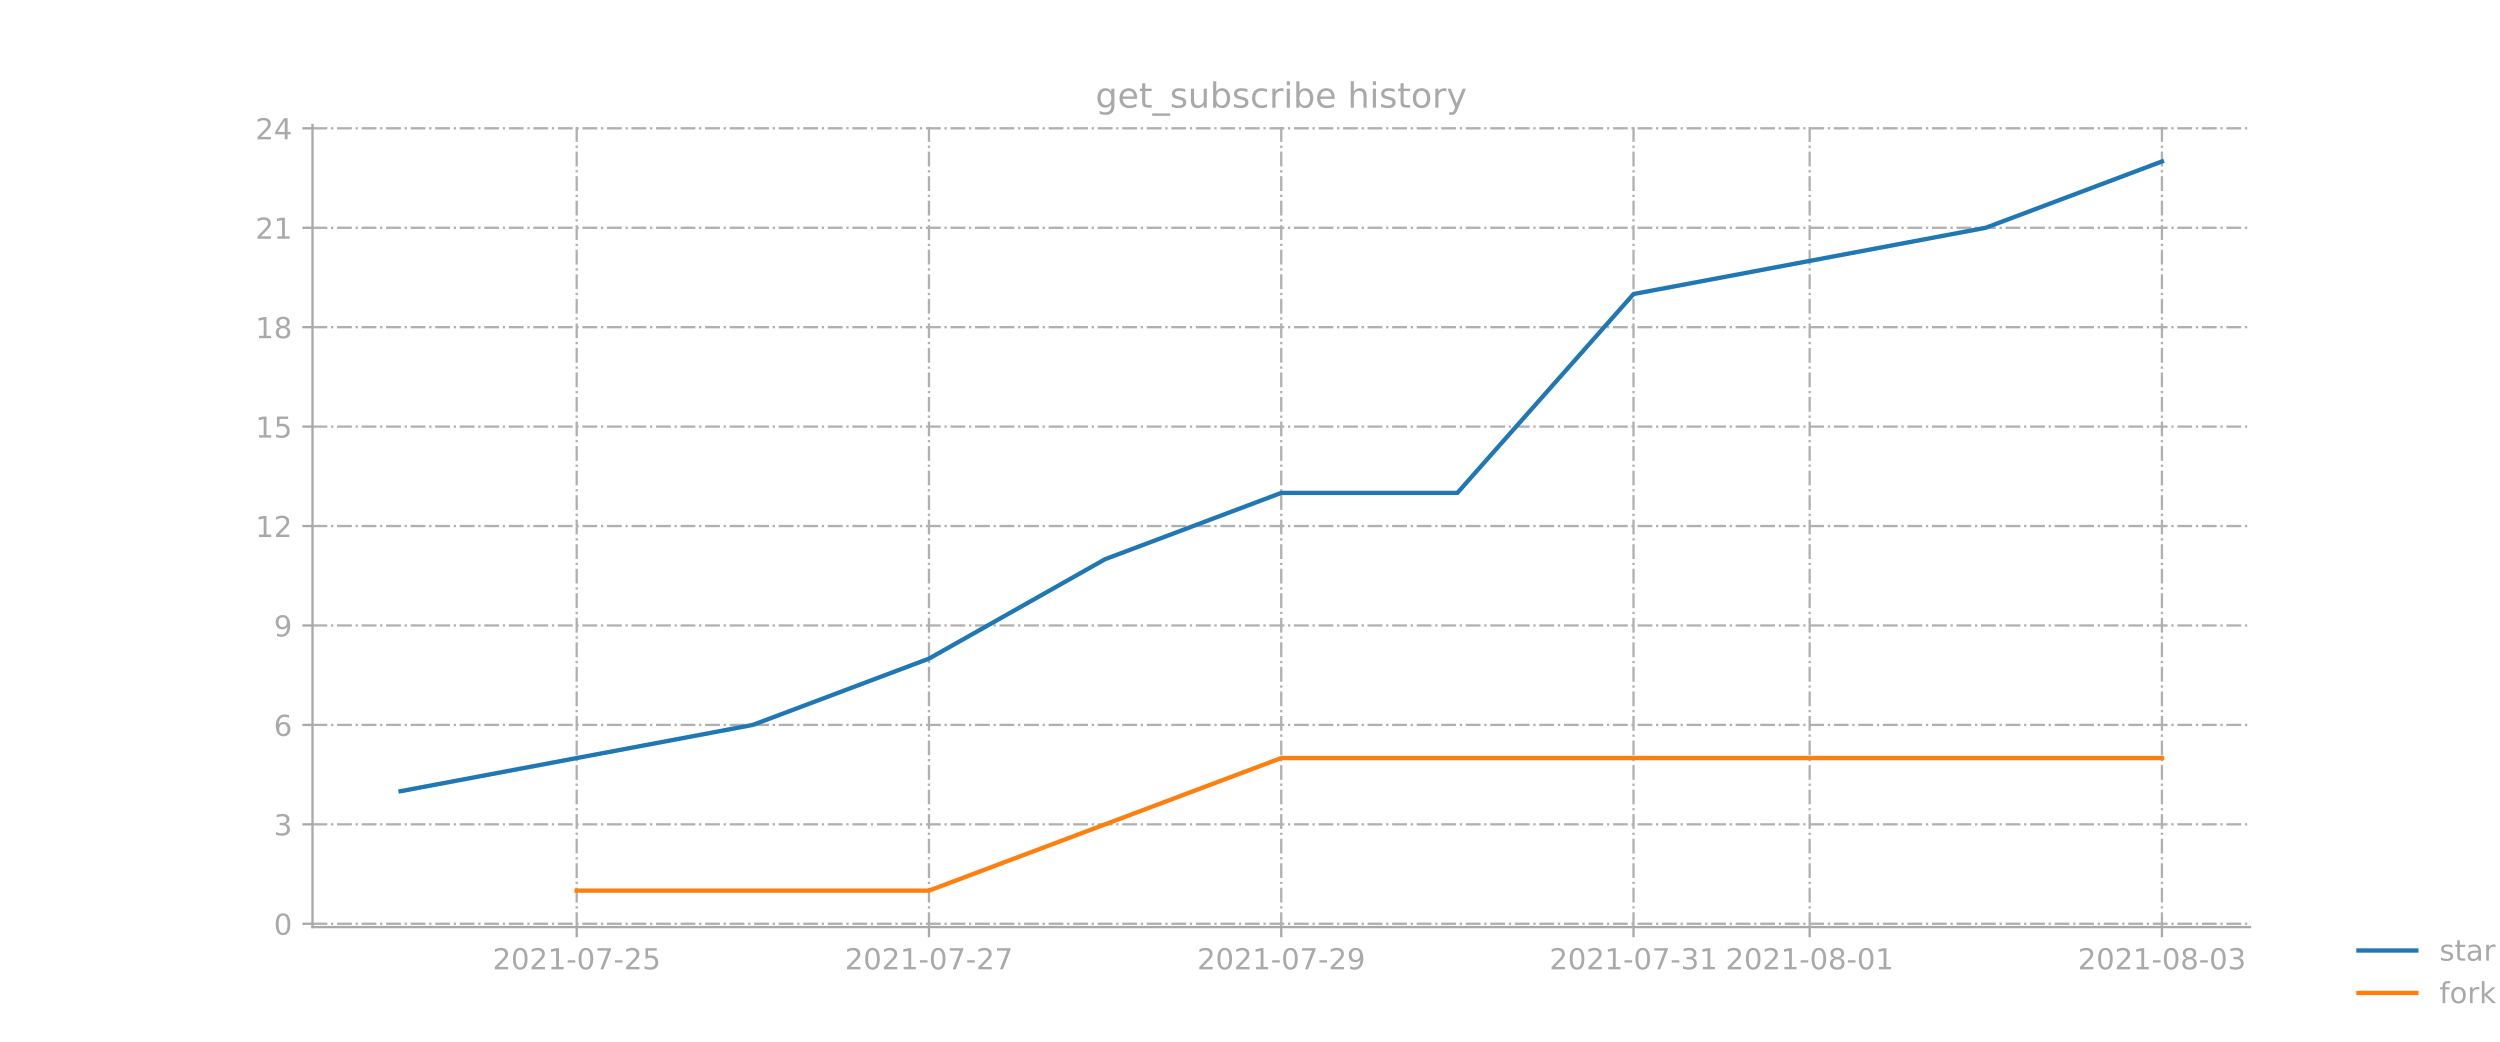
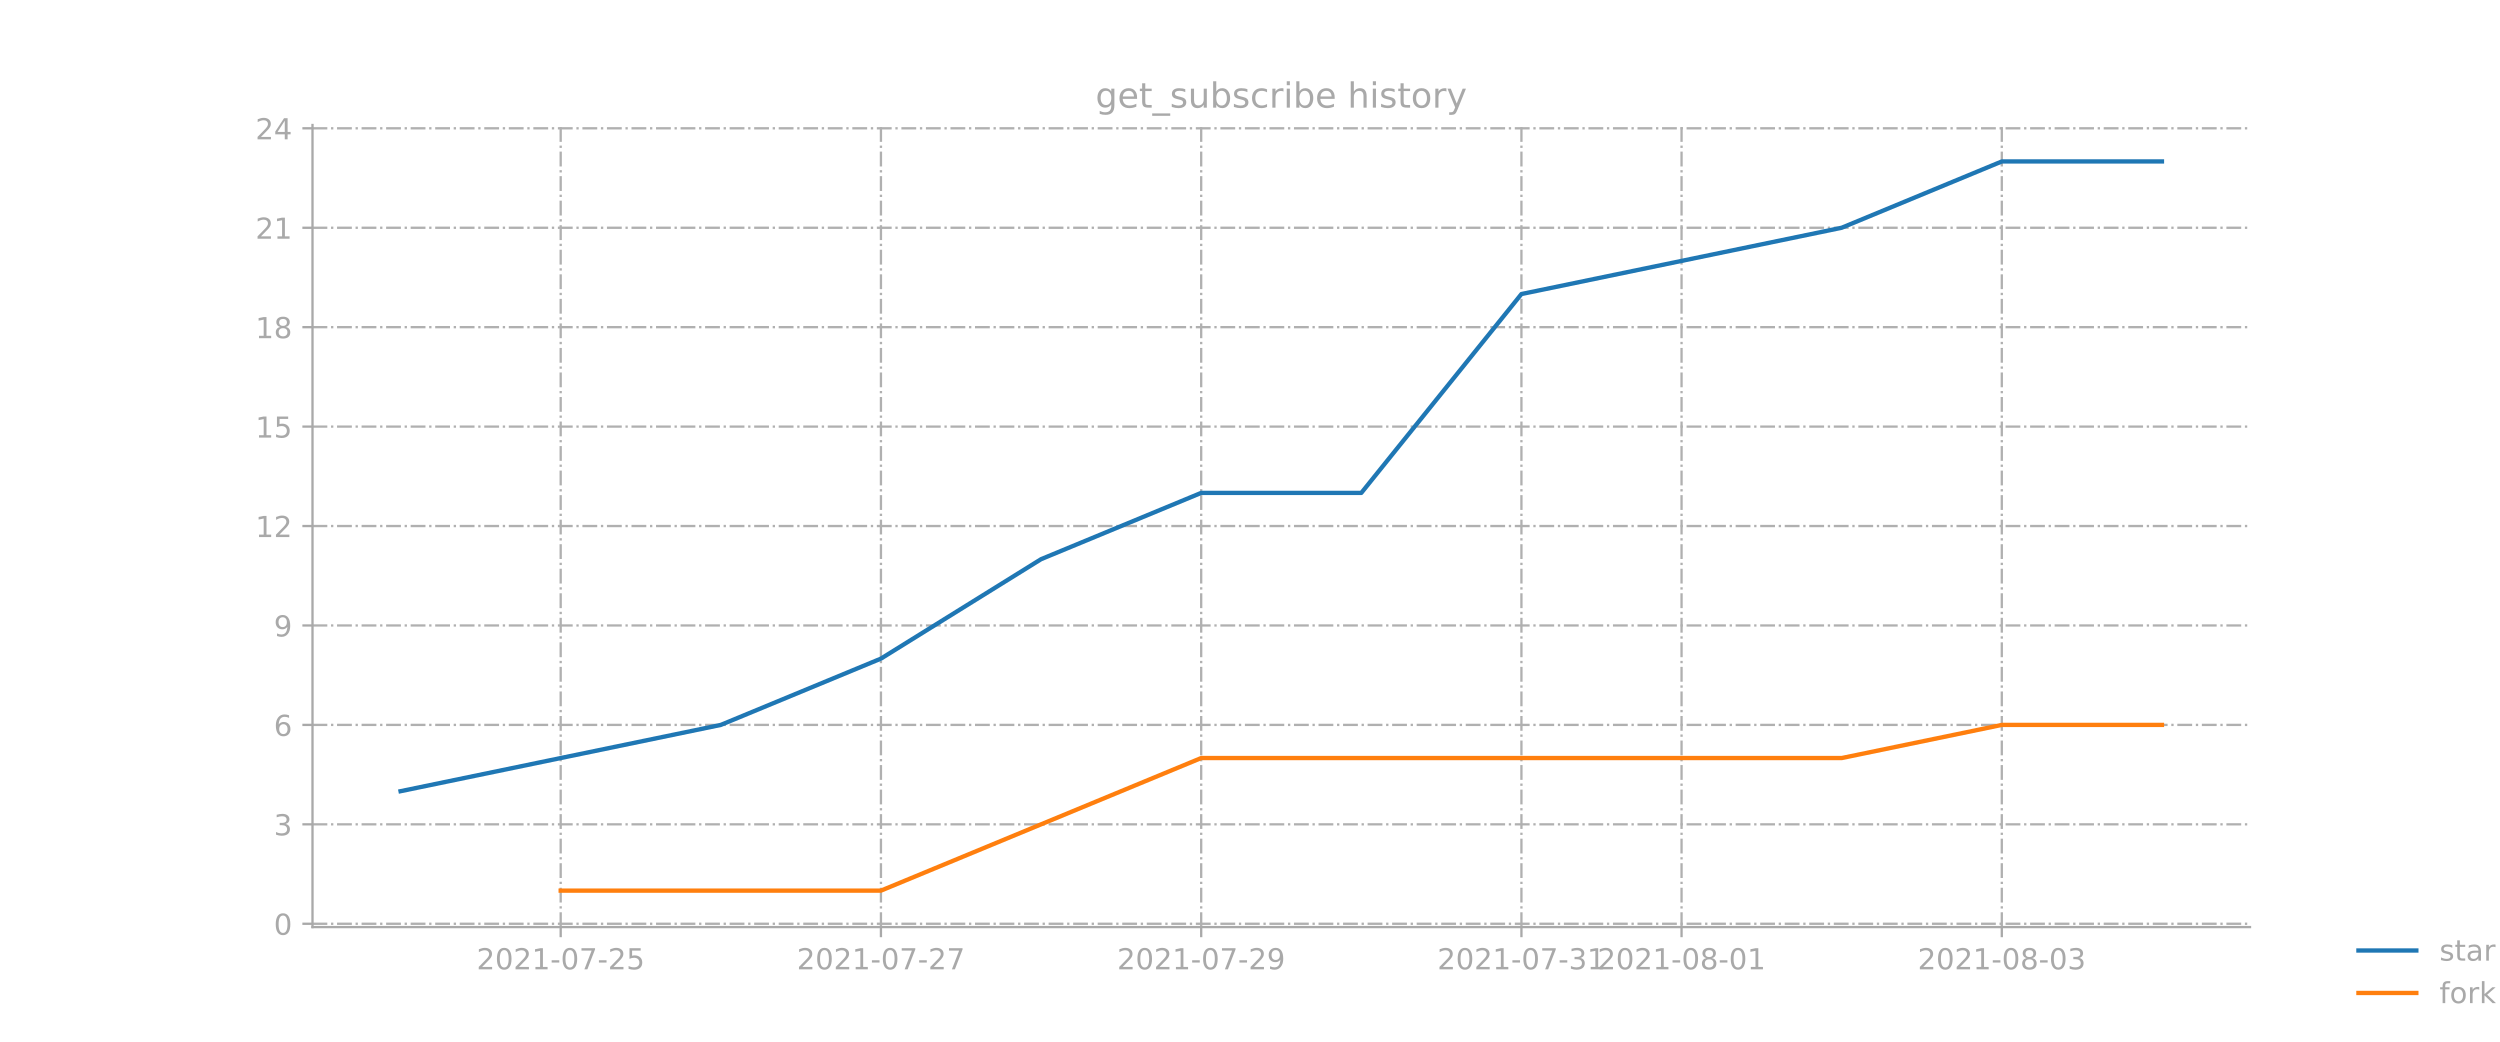
<svg xmlns="http://www.w3.org/2000/svg" xmlns:xlink="http://www.w3.org/1999/xlink" height="360pt" version="1.1" viewBox="0 0 864 360" width="864pt">
  <defs>
    <style type="text/css">*{stroke-linecap:butt;stroke-linejoin:round;}</style>
  </defs>
  <g id="figure_1">
    <g id="patch_1">
      <path d="M 0 360  L 864 360  L 864 0  L 0 0  z " style="fill:none;opacity:0;" />
    </g>
    <g id="axes_1">
      <g id="patch_2">
        <path d="M 108 320.4  L 777.6 320.4  L 777.6 43.2  L 108 43.2  z " style="fill:none;opacity:0;" />
      </g>
      <g id="matplotlib.axis_1">
        <g id="xtick_1">
          <g id="line2d_1">
-             <path clip-path="url(#pf59775dd56)" d="M 199.309 320.4  L 199.309 43.2  " style="fill:none;stroke:#b0b0b0;stroke-dasharray:5.12,1.28,0.8,1.28;stroke-dashoffset:0;stroke-width:0.8;" />
+             <path clip-path="url(#pdf428c4b45)" d="M 193.775 320.4  L 193.775 43.2  " style="fill:none;stroke:#b0b0b0;stroke-dasharray:5.12,1.28,0.8,1.28;stroke-dashoffset:0;stroke-width:0.8;" />
          </g>
          <g id="line2d_2">
            <defs>
-               <path d="M 0 0  L 0 3.5  " id="m57ab38848d" style="stroke:#a9a9a9;stroke-width:0.8;" />
+               <path d="M 0 0  L 0 3.5  " id="m889a52c27c" style="stroke:#a9a9a9;stroke-width:0.8;" />
            </defs>
            <g>
-               <use style="fill:#a9a9a9;stroke:#a9a9a9;stroke-width:0.8;" x="199.309" xlink:href="#m57ab38848d" y="320.4" />
+               <use style="fill:#a9a9a9;stroke:#a9a9a9;stroke-width:0.8;" x="193.775" xlink:href="#m889a52c27c" y="320.4" />
            </g>
          </g>
          <g id="text_1">
-             <g style="fill:#a9a9a9;" transform="translate(170.2513 334.9984)scale(0.1 -0.1)">
+             <g style="fill:#a9a9a9;" transform="translate(164.7174 334.9984)scale(0.1 -0.1)">
              <defs>
                <path d="M 1228 531  L 3431 531  L 3431 0  L 469 0  L 469 531  Q 828 903 1448 1529  Q 2069 2156 2228 2338  Q 2531 2678 2651 2914  Q 2772 3150 2772 3378  Q 2772 3750 2511 3984  Q 2250 4219 1831 4219  Q 1534 4219 1204 4116  Q 875 4013 500 3803  L 500 4441  Q 881 4594 1212 4672  Q 1544 4750 1819 4750  Q 2544 4750 2975 4387  Q 3406 4025 3406 3419  Q 3406 3131 3298 2873  Q 3191 2616 2906 2266  Q 2828 2175 2409 1742  Q 1991 1309 1228 531  z " id="DejaVuSans-32" transform="scale(0.015625)" />
                <path d="M 2034 4250  Q 1547 4250 1301 3770  Q 1056 3291 1056 2328  Q 1056 1369 1301 889  Q 1547 409 2034 409  Q 2525 409 2770 889  Q 3016 1369 3016 2328  Q 3016 3291 2770 3770  Q 2525 4250 2034 4250  z M 2034 4750  Q 2819 4750 3233 4129  Q 3647 3509 3647 2328  Q 3647 1150 3233 529  Q 2819 -91 2034 -91  Q 1250 -91 836 529  Q 422 1150 422 2328  Q 422 3509 836 4129  Q 1250 4750 2034 4750  z " id="DejaVuSans-30" transform="scale(0.015625)" />
                <path d="M 794 531  L 1825 531  L 1825 4091  L 703 3866  L 703 4441  L 1819 4666  L 2450 4666  L 2450 531  L 3481 531  L 3481 0  L 794 0  L 794 531  z " id="DejaVuSans-31" transform="scale(0.015625)" />
                <path d="M 313 2009  L 1997 2009  L 1997 1497  L 313 1497  L 313 2009  z " id="DejaVuSans-2d" transform="scale(0.015625)" />
                <path d="M 525 4666  L 3525 4666  L 3525 4397  L 1831 0  L 1172 0  L 2766 4134  L 525 4134  L 525 4666  z " id="DejaVuSans-37" transform="scale(0.015625)" />
                <path d="M 691 4666  L 3169 4666  L 3169 4134  L 1269 4134  L 1269 2991  Q 1406 3038 1543 3061  Q 1681 3084 1819 3084  Q 2600 3084 3056 2656  Q 3513 2228 3513 1497  Q 3513 744 3044 326  Q 2575 -91 1722 -91  Q 1428 -91 1123 -41  Q 819 9 494 109  L 494 744  Q 775 591 1075 516  Q 1375 441 1709 441  Q 2250 441 2565 725  Q 2881 1009 2881 1497  Q 2881 1984 2565 2268  Q 2250 2553 1709 2553  Q 1456 2553 1204 2497  Q 953 2441 691 2322  L 691 4666  z " id="DejaVuSans-35" transform="scale(0.015625)" />
              </defs>
              <use xlink:href="#DejaVuSans-32" />
              <use x="63.623" xlink:href="#DejaVuSans-30" />
              <use x="127.246" xlink:href="#DejaVuSans-32" />
              <use x="190.869" xlink:href="#DejaVuSans-31" />
              <use x="254.492" xlink:href="#DejaVuSans-2d" />
              <use x="290.576" xlink:href="#DejaVuSans-30" />
              <use x="354.199" xlink:href="#DejaVuSans-37" />
              <use x="417.822" xlink:href="#DejaVuSans-2d" />
              <use x="453.906" xlink:href="#DejaVuSans-32" />
              <use x="517.529" xlink:href="#DejaVuSans-35" />
            </g>
          </g>
        </g>
        <g id="xtick_2">
          <g id="line2d_3">
-             <path clip-path="url(#pf59775dd56)" d="M 321.055 320.4  L 321.055 43.2  " style="fill:none;stroke:#b0b0b0;stroke-dasharray:5.12,1.28,0.8,1.28;stroke-dashoffset:0;stroke-width:0.8;" />
+             <path clip-path="url(#pdf428c4b45)" d="M 304.453 320.4  L 304.453 43.2  " style="fill:none;stroke:#b0b0b0;stroke-dasharray:5.12,1.28,0.8,1.28;stroke-dashoffset:0;stroke-width:0.8;" />
          </g>
          <g id="line2d_4">
            <g>
-               <use style="fill:#a9a9a9;stroke:#a9a9a9;stroke-width:0.8;" x="321.055" xlink:href="#m57ab38848d" y="320.4" />
+               <use style="fill:#a9a9a9;stroke:#a9a9a9;stroke-width:0.8;" x="304.453" xlink:href="#m889a52c27c" y="320.4" />
            </g>
          </g>
          <g id="text_2">
-             <g style="fill:#a9a9a9;" transform="translate(291.9967 334.9984)scale(0.1 -0.1)">
+             <g style="fill:#a9a9a9;" transform="translate(275.3951 334.9984)scale(0.1 -0.1)">
              <use xlink:href="#DejaVuSans-32" />
              <use x="63.623" xlink:href="#DejaVuSans-30" />
              <use x="127.246" xlink:href="#DejaVuSans-32" />
              <use x="190.869" xlink:href="#DejaVuSans-31" />
              <use x="254.492" xlink:href="#DejaVuSans-2d" />
              <use x="290.576" xlink:href="#DejaVuSans-30" />
              <use x="354.199" xlink:href="#DejaVuSans-37" />
              <use x="417.822" xlink:href="#DejaVuSans-2d" />
              <use x="453.906" xlink:href="#DejaVuSans-32" />
              <use x="517.529" xlink:href="#DejaVuSans-37" />
            </g>
          </g>
        </g>
        <g id="xtick_3">
          <g id="line2d_5">
-             <path clip-path="url(#pf59775dd56)" d="M 442.8 320.4  L 442.8 43.2  " style="fill:none;stroke:#b0b0b0;stroke-dasharray:5.12,1.28,0.8,1.28;stroke-dashoffset:0;stroke-width:0.8;" />
+             <path clip-path="url(#pdf428c4b45)" d="M 415.131 320.4  L 415.131 43.2  " style="fill:none;stroke:#b0b0b0;stroke-dasharray:5.12,1.28,0.8,1.28;stroke-dashoffset:0;stroke-width:0.8;" />
          </g>
          <g id="line2d_6">
            <g>
-               <use style="fill:#a9a9a9;stroke:#a9a9a9;stroke-width:0.8;" x="442.8" xlink:href="#m57ab38848d" y="320.4" />
+               <use style="fill:#a9a9a9;stroke:#a9a9a9;stroke-width:0.8;" x="415.131" xlink:href="#m889a52c27c" y="320.4" />
            </g>
          </g>
          <g id="text_3">
-             <g style="fill:#a9a9a9;" transform="translate(413.7422 334.9984)scale(0.1 -0.1)">
+             <g style="fill:#a9a9a9;" transform="translate(386.0728 334.9984)scale(0.1 -0.1)">
              <defs>
                <path d="M 703 97  L 703 672  Q 941 559 1184 500  Q 1428 441 1663 441  Q 2288 441 2617 861  Q 2947 1281 2994 2138  Q 2813 1869 2534 1725  Q 2256 1581 1919 1581  Q 1219 1581 811 2004  Q 403 2428 403 3163  Q 403 3881 828 4315  Q 1253 4750 1959 4750  Q 2769 4750 3195 4129  Q 3622 3509 3622 2328  Q 3622 1225 3098 567  Q 2575 -91 1691 -91  Q 1453 -91 1209 -44  Q 966 3 703 97  z M 1959 2075  Q 2384 2075 2632 2365  Q 2881 2656 2881 3163  Q 2881 3666 2632 3958  Q 2384 4250 1959 4250  Q 1534 4250 1286 3958  Q 1038 3666 1038 3163  Q 1038 2656 1286 2365  Q 1534 2075 1959 2075  z " id="DejaVuSans-39" transform="scale(0.015625)" />
              </defs>
              <use xlink:href="#DejaVuSans-32" />
              <use x="63.623" xlink:href="#DejaVuSans-30" />
              <use x="127.246" xlink:href="#DejaVuSans-32" />
              <use x="190.869" xlink:href="#DejaVuSans-31" />
              <use x="254.492" xlink:href="#DejaVuSans-2d" />
              <use x="290.576" xlink:href="#DejaVuSans-30" />
              <use x="354.199" xlink:href="#DejaVuSans-37" />
              <use x="417.822" xlink:href="#DejaVuSans-2d" />
              <use x="453.906" xlink:href="#DejaVuSans-32" />
              <use x="517.529" xlink:href="#DejaVuSans-39" />
            </g>
          </g>
        </g>
        <g id="xtick_4">
          <g id="line2d_7">
-             <path clip-path="url(#pf59775dd56)" d="M 564.545 320.4  L 564.545 43.2  " style="fill:none;stroke:#b0b0b0;stroke-dasharray:5.12,1.28,0.8,1.28;stroke-dashoffset:0;stroke-width:0.8;" />
+             <path clip-path="url(#pdf428c4b45)" d="M 525.808 320.4  L 525.808 43.2  " style="fill:none;stroke:#b0b0b0;stroke-dasharray:5.12,1.28,0.8,1.28;stroke-dashoffset:0;stroke-width:0.8;" />
          </g>
          <g id="line2d_8">
            <g>
-               <use style="fill:#a9a9a9;stroke:#a9a9a9;stroke-width:0.8;" x="564.545" xlink:href="#m57ab38848d" y="320.4" />
+               <use style="fill:#a9a9a9;stroke:#a9a9a9;stroke-width:0.8;" x="525.808" xlink:href="#m889a52c27c" y="320.4" />
            </g>
          </g>
          <g id="text_4">
-             <g style="fill:#a9a9a9;" transform="translate(535.4876 334.9984)scale(0.1 -0.1)">
+             <g style="fill:#a9a9a9;" transform="translate(496.7505 334.9984)scale(0.1 -0.1)">
              <defs>
                <path d="M 2597 2516  Q 3050 2419 3304 2112  Q 3559 1806 3559 1356  Q 3559 666 3084 287  Q 2609 -91 1734 -91  Q 1441 -91 1130 -33  Q 819 25 488 141  L 488 750  Q 750 597 1062 519  Q 1375 441 1716 441  Q 2309 441 2620 675  Q 2931 909 2931 1356  Q 2931 1769 2642 2001  Q 2353 2234 1838 2234  L 1294 2234  L 1294 2753  L 1863 2753  Q 2328 2753 2575 2939  Q 2822 3125 2822 3475  Q 2822 3834 2567 4026  Q 2313 4219 1838 4219  Q 1578 4219 1281 4162  Q 984 4106 628 3988  L 628 4550  Q 988 4650 1302 4700  Q 1616 4750 1894 4750  Q 2613 4750 3031 4423  Q 3450 4097 3450 3541  Q 3450 3153 3228 2886  Q 3006 2619 2597 2516  z " id="DejaVuSans-33" transform="scale(0.015625)" />
              </defs>
              <use xlink:href="#DejaVuSans-32" />
              <use x="63.623" xlink:href="#DejaVuSans-30" />
              <use x="127.246" xlink:href="#DejaVuSans-32" />
              <use x="190.869" xlink:href="#DejaVuSans-31" />
              <use x="254.492" xlink:href="#DejaVuSans-2d" />
              <use x="290.576" xlink:href="#DejaVuSans-30" />
              <use x="354.199" xlink:href="#DejaVuSans-37" />
              <use x="417.822" xlink:href="#DejaVuSans-2d" />
              <use x="453.906" xlink:href="#DejaVuSans-33" />
              <use x="517.529" xlink:href="#DejaVuSans-31" />
            </g>
          </g>
        </g>
        <g id="xtick_5">
          <g id="line2d_9">
-             <path clip-path="url(#pf59775dd56)" d="M 625.418 320.4  L 625.418 43.2  " style="fill:none;stroke:#b0b0b0;stroke-dasharray:5.12,1.28,0.8,1.28;stroke-dashoffset:0;stroke-width:0.8;" />
+             <path clip-path="url(#pdf428c4b45)" d="M 581.147 320.4  L 581.147 43.2  " style="fill:none;stroke:#b0b0b0;stroke-dasharray:5.12,1.28,0.8,1.28;stroke-dashoffset:0;stroke-width:0.8;" />
          </g>
          <g id="line2d_10">
            <g>
-               <use style="fill:#a9a9a9;stroke:#a9a9a9;stroke-width:0.8;" x="625.418" xlink:href="#m57ab38848d" y="320.4" />
+               <use style="fill:#a9a9a9;stroke:#a9a9a9;stroke-width:0.8;" x="581.147" xlink:href="#m889a52c27c" y="320.4" />
            </g>
          </g>
          <g id="text_5">
-             <g style="fill:#a9a9a9;" transform="translate(596.3604 334.9984)scale(0.1 -0.1)">
+             <g style="fill:#a9a9a9;" transform="translate(552.0893 334.9984)scale(0.1 -0.1)">
              <defs>
                <path d="M 2034 2216  Q 1584 2216 1326 1975  Q 1069 1734 1069 1313  Q 1069 891 1326 650  Q 1584 409 2034 409  Q 2484 409 2743 651  Q 3003 894 3003 1313  Q 3003 1734 2745 1975  Q 2488 2216 2034 2216  z M 1403 2484  Q 997 2584 770 2862  Q 544 3141 544 3541  Q 544 4100 942 4425  Q 1341 4750 2034 4750  Q 2731 4750 3128 4425  Q 3525 4100 3525 3541  Q 3525 3141 3298 2862  Q 3072 2584 2669 2484  Q 3125 2378 3379 2068  Q 3634 1759 3634 1313  Q 3634 634 3220 271  Q 2806 -91 2034 -91  Q 1263 -91 848 271  Q 434 634 434 1313  Q 434 1759 690 2068  Q 947 2378 1403 2484  z M 1172 3481  Q 1172 3119 1398 2916  Q 1625 2713 2034 2713  Q 2441 2713 2670 2916  Q 2900 3119 2900 3481  Q 2900 3844 2670 4047  Q 2441 4250 2034 4250  Q 1625 4250 1398 4047  Q 1172 3844 1172 3481  z " id="DejaVuSans-38" transform="scale(0.015625)" />
              </defs>
              <use xlink:href="#DejaVuSans-32" />
              <use x="63.623" xlink:href="#DejaVuSans-30" />
              <use x="127.246" xlink:href="#DejaVuSans-32" />
              <use x="190.869" xlink:href="#DejaVuSans-31" />
              <use x="254.492" xlink:href="#DejaVuSans-2d" />
              <use x="290.576" xlink:href="#DejaVuSans-30" />
              <use x="354.199" xlink:href="#DejaVuSans-38" />
              <use x="417.822" xlink:href="#DejaVuSans-2d" />
              <use x="453.906" xlink:href="#DejaVuSans-30" />
              <use x="517.529" xlink:href="#DejaVuSans-31" />
            </g>
          </g>
        </g>
        <g id="xtick_6">
          <g id="line2d_11">
-             <path clip-path="url(#pf59775dd56)" d="M 747.164 320.4  L 747.164 43.2  " style="fill:none;stroke:#b0b0b0;stroke-dasharray:5.12,1.28,0.8,1.28;stroke-dashoffset:0;stroke-width:0.8;" />
+             <path clip-path="url(#pdf428c4b45)" d="M 691.825 320.4  L 691.825 43.2  " style="fill:none;stroke:#b0b0b0;stroke-dasharray:5.12,1.28,0.8,1.28;stroke-dashoffset:0;stroke-width:0.8;" />
          </g>
          <g id="line2d_12">
            <g>
-               <use style="fill:#a9a9a9;stroke:#a9a9a9;stroke-width:0.8;" x="747.164" xlink:href="#m57ab38848d" y="320.4" />
+               <use style="fill:#a9a9a9;stroke:#a9a9a9;stroke-width:0.8;" x="691.825" xlink:href="#m889a52c27c" y="320.4" />
            </g>
          </g>
          <g id="text_6">
-             <g style="fill:#a9a9a9;" transform="translate(718.1058 334.9984)scale(0.1 -0.1)">
+             <g style="fill:#a9a9a9;" transform="translate(662.767 334.9984)scale(0.1 -0.1)">
              <use xlink:href="#DejaVuSans-32" />
              <use x="63.623" xlink:href="#DejaVuSans-30" />
              <use x="127.246" xlink:href="#DejaVuSans-32" />
              <use x="190.869" xlink:href="#DejaVuSans-31" />
              <use x="254.492" xlink:href="#DejaVuSans-2d" />
              <use x="290.576" xlink:href="#DejaVuSans-30" />
              <use x="354.199" xlink:href="#DejaVuSans-38" />
              <use x="417.822" xlink:href="#DejaVuSans-2d" />
              <use x="453.906" xlink:href="#DejaVuSans-30" />
              <use x="517.529" xlink:href="#DejaVuSans-33" />
            </g>
          </g>
        </g>
      </g>
      <g id="matplotlib.axis_2">
        <g id="ytick_1">
          <g id="line2d_13">
-             <path clip-path="url(#pf59775dd56)" d="M 108 319.255  L 777.6 319.255  " style="fill:none;stroke:#b0b0b0;stroke-dasharray:5.12,1.28,0.8,1.28;stroke-dashoffset:0;stroke-width:0.8;" />
+             <path clip-path="url(#pdf428c4b45)" d="M 108 319.255  L 777.6 319.255  " style="fill:none;stroke:#b0b0b0;stroke-dasharray:5.12,1.28,0.8,1.28;stroke-dashoffset:0;stroke-width:0.8;" />
          </g>
          <g id="line2d_14">
            <defs>
-               <path d="M 0 0  L -3.5 0  " id="m2075a30766" style="stroke:#a9a9a9;stroke-width:0.8;" />
+               <path d="M 0 0  L -3.5 0  " id="mbfd1257ed9" style="stroke:#a9a9a9;stroke-width:0.8;" />
            </defs>
            <g>
-               <use style="fill:#a9a9a9;stroke:#a9a9a9;stroke-width:0.8;" x="108" xlink:href="#m2075a30766" y="319.255" />
+               <use style="fill:#a9a9a9;stroke:#a9a9a9;stroke-width:0.8;" x="108" xlink:href="#mbfd1257ed9" y="319.255" />
            </g>
          </g>
          <g id="text_7">
            <g style="fill:#a9a9a9;" transform="translate(94.6375 323.0538)scale(0.1 -0.1)">
              <use xlink:href="#DejaVuSans-30" />
            </g>
          </g>
        </g>
        <g id="ytick_2">
          <g id="line2d_15">
-             <path clip-path="url(#pf59775dd56)" d="M 108 284.891  L 777.6 284.891  " style="fill:none;stroke:#b0b0b0;stroke-dasharray:5.12,1.28,0.8,1.28;stroke-dashoffset:0;stroke-width:0.8;" />
+             <path clip-path="url(#pdf428c4b45)" d="M 108 284.891  L 777.6 284.891  " style="fill:none;stroke:#b0b0b0;stroke-dasharray:5.12,1.28,0.8,1.28;stroke-dashoffset:0;stroke-width:0.8;" />
          </g>
          <g id="line2d_16">
            <g>
-               <use style="fill:#a9a9a9;stroke:#a9a9a9;stroke-width:0.8;" x="108" xlink:href="#m2075a30766" y="284.891" />
+               <use style="fill:#a9a9a9;stroke:#a9a9a9;stroke-width:0.8;" x="108" xlink:href="#mbfd1257ed9" y="284.891" />
            </g>
          </g>
          <g id="text_8">
            <g style="fill:#a9a9a9;" transform="translate(94.6375 288.6901)scale(0.1 -0.1)">
              <use xlink:href="#DejaVuSans-33" />
            </g>
          </g>
        </g>
        <g id="ytick_3">
          <g id="line2d_17">
-             <path clip-path="url(#pf59775dd56)" d="M 108 250.527  L 777.6 250.527  " style="fill:none;stroke:#b0b0b0;stroke-dasharray:5.12,1.28,0.8,1.28;stroke-dashoffset:0;stroke-width:0.8;" />
+             <path clip-path="url(#pdf428c4b45)" d="M 108 250.527  L 777.6 250.527  " style="fill:none;stroke:#b0b0b0;stroke-dasharray:5.12,1.28,0.8,1.28;stroke-dashoffset:0;stroke-width:0.8;" />
          </g>
          <g id="line2d_18">
            <g>
-               <use style="fill:#a9a9a9;stroke:#a9a9a9;stroke-width:0.8;" x="108" xlink:href="#m2075a30766" y="250.527" />
+               <use style="fill:#a9a9a9;stroke:#a9a9a9;stroke-width:0.8;" x="108" xlink:href="#mbfd1257ed9" y="250.527" />
            </g>
          </g>
          <g id="text_9">
            <g style="fill:#a9a9a9;" transform="translate(94.6375 254.3265)scale(0.1 -0.1)">
              <defs>
                <path d="M 2113 2584  Q 1688 2584 1439 2293  Q 1191 2003 1191 1497  Q 1191 994 1439 701  Q 1688 409 2113 409  Q 2538 409 2786 701  Q 3034 994 3034 1497  Q 3034 2003 2786 2293  Q 2538 2584 2113 2584  z M 3366 4563  L 3366 3988  Q 3128 4100 2886 4159  Q 2644 4219 2406 4219  Q 1781 4219 1451 3797  Q 1122 3375 1075 2522  Q 1259 2794 1537 2939  Q 1816 3084 2150 3084  Q 2853 3084 3261 2657  Q 3669 2231 3669 1497  Q 3669 778 3244 343  Q 2819 -91 2113 -91  Q 1303 -91 875 529  Q 447 1150 447 2328  Q 447 3434 972 4092  Q 1497 4750 2381 4750  Q 2619 4750 2861 4703  Q 3103 4656 3366 4563  z " id="DejaVuSans-36" transform="scale(0.015625)" />
              </defs>
              <use xlink:href="#DejaVuSans-36" />
            </g>
          </g>
        </g>
        <g id="ytick_4">
          <g id="line2d_19">
-             <path clip-path="url(#pf59775dd56)" d="M 108 216.164  L 777.6 216.164  " style="fill:none;stroke:#b0b0b0;stroke-dasharray:5.12,1.28,0.8,1.28;stroke-dashoffset:0;stroke-width:0.8;" />
+             <path clip-path="url(#pdf428c4b45)" d="M 108 216.164  L 777.6 216.164  " style="fill:none;stroke:#b0b0b0;stroke-dasharray:5.12,1.28,0.8,1.28;stroke-dashoffset:0;stroke-width:0.8;" />
          </g>
          <g id="line2d_20">
            <g>
-               <use style="fill:#a9a9a9;stroke:#a9a9a9;stroke-width:0.8;" x="108" xlink:href="#m2075a30766" y="216.164" />
+               <use style="fill:#a9a9a9;stroke:#a9a9a9;stroke-width:0.8;" x="108" xlink:href="#mbfd1257ed9" y="216.164" />
            </g>
          </g>
          <g id="text_10">
            <g style="fill:#a9a9a9;" transform="translate(94.6375 219.9629)scale(0.1 -0.1)">
              <use xlink:href="#DejaVuSans-39" />
            </g>
          </g>
        </g>
        <g id="ytick_5">
          <g id="line2d_21">
-             <path clip-path="url(#pf59775dd56)" d="M 108 181.8  L 777.6 181.8  " style="fill:none;stroke:#b0b0b0;stroke-dasharray:5.12,1.28,0.8,1.28;stroke-dashoffset:0;stroke-width:0.8;" />
+             <path clip-path="url(#pdf428c4b45)" d="M 108 181.8  L 777.6 181.8  " style="fill:none;stroke:#b0b0b0;stroke-dasharray:5.12,1.28,0.8,1.28;stroke-dashoffset:0;stroke-width:0.8;" />
          </g>
          <g id="line2d_22">
            <g>
-               <use style="fill:#a9a9a9;stroke:#a9a9a9;stroke-width:0.8;" x="108" xlink:href="#m2075a30766" y="181.8" />
+               <use style="fill:#a9a9a9;stroke:#a9a9a9;stroke-width:0.8;" x="108" xlink:href="#mbfd1257ed9" y="181.8" />
            </g>
          </g>
          <g id="text_11">
            <g style="fill:#a9a9a9;" transform="translate(88.275 185.5992)scale(0.1 -0.1)">
              <use xlink:href="#DejaVuSans-31" />
              <use x="63.623" xlink:href="#DejaVuSans-32" />
            </g>
          </g>
        </g>
        <g id="ytick_6">
          <g id="line2d_23">
-             <path clip-path="url(#pf59775dd56)" d="M 108 147.436  L 777.6 147.436  " style="fill:none;stroke:#b0b0b0;stroke-dasharray:5.12,1.28,0.8,1.28;stroke-dashoffset:0;stroke-width:0.8;" />
+             <path clip-path="url(#pdf428c4b45)" d="M 108 147.436  L 777.6 147.436  " style="fill:none;stroke:#b0b0b0;stroke-dasharray:5.12,1.28,0.8,1.28;stroke-dashoffset:0;stroke-width:0.8;" />
          </g>
          <g id="line2d_24">
            <g>
-               <use style="fill:#a9a9a9;stroke:#a9a9a9;stroke-width:0.8;" x="108" xlink:href="#m2075a30766" y="147.436" />
+               <use style="fill:#a9a9a9;stroke:#a9a9a9;stroke-width:0.8;" x="108" xlink:href="#mbfd1257ed9" y="147.436" />
            </g>
          </g>
          <g id="text_12">
            <g style="fill:#a9a9a9;" transform="translate(88.275 151.2356)scale(0.1 -0.1)">
              <use xlink:href="#DejaVuSans-31" />
              <use x="63.623" xlink:href="#DejaVuSans-35" />
            </g>
          </g>
        </g>
        <g id="ytick_7">
          <g id="line2d_25">
-             <path clip-path="url(#pf59775dd56)" d="M 108 113.073  L 777.6 113.073  " style="fill:none;stroke:#b0b0b0;stroke-dasharray:5.12,1.28,0.8,1.28;stroke-dashoffset:0;stroke-width:0.8;" />
+             <path clip-path="url(#pdf428c4b45)" d="M 108 113.073  L 777.6 113.073  " style="fill:none;stroke:#b0b0b0;stroke-dasharray:5.12,1.28,0.8,1.28;stroke-dashoffset:0;stroke-width:0.8;" />
          </g>
          <g id="line2d_26">
            <g>
-               <use style="fill:#a9a9a9;stroke:#a9a9a9;stroke-width:0.8;" x="108" xlink:href="#m2075a30766" y="113.073" />
+               <use style="fill:#a9a9a9;stroke:#a9a9a9;stroke-width:0.8;" x="108" xlink:href="#mbfd1257ed9" y="113.073" />
            </g>
          </g>
          <g id="text_13">
            <g style="fill:#a9a9a9;" transform="translate(88.275 116.8719)scale(0.1 -0.1)">
              <use xlink:href="#DejaVuSans-31" />
              <use x="63.623" xlink:href="#DejaVuSans-38" />
            </g>
          </g>
        </g>
        <g id="ytick_8">
          <g id="line2d_27">
-             <path clip-path="url(#pf59775dd56)" d="M 108 78.709  L 777.6 78.709  " style="fill:none;stroke:#b0b0b0;stroke-dasharray:5.12,1.28,0.8,1.28;stroke-dashoffset:0;stroke-width:0.8;" />
+             <path clip-path="url(#pdf428c4b45)" d="M 108 78.709  L 777.6 78.709  " style="fill:none;stroke:#b0b0b0;stroke-dasharray:5.12,1.28,0.8,1.28;stroke-dashoffset:0;stroke-width:0.8;" />
          </g>
          <g id="line2d_28">
            <g>
-               <use style="fill:#a9a9a9;stroke:#a9a9a9;stroke-width:0.8;" x="108" xlink:href="#m2075a30766" y="78.709" />
+               <use style="fill:#a9a9a9;stroke:#a9a9a9;stroke-width:0.8;" x="108" xlink:href="#mbfd1257ed9" y="78.709" />
            </g>
          </g>
          <g id="text_14">
            <g style="fill:#a9a9a9;" transform="translate(88.275 82.50831)scale(0.1 -0.1)">
              <use xlink:href="#DejaVuSans-32" />
              <use x="63.623" xlink:href="#DejaVuSans-31" />
            </g>
          </g>
        </g>
        <g id="ytick_9">
          <g id="line2d_29">
-             <path clip-path="url(#pf59775dd56)" d="M 108 44.345  L 777.6 44.345  " style="fill:none;stroke:#b0b0b0;stroke-dasharray:5.12,1.28,0.8,1.28;stroke-dashoffset:0;stroke-width:0.8;" />
+             <path clip-path="url(#pdf428c4b45)" d="M 108 44.345  L 777.6 44.345  " style="fill:none;stroke:#b0b0b0;stroke-dasharray:5.12,1.28,0.8,1.28;stroke-dashoffset:0;stroke-width:0.8;" />
          </g>
          <g id="line2d_30">
            <g>
-               <use style="fill:#a9a9a9;stroke:#a9a9a9;stroke-width:0.8;" x="108" xlink:href="#m2075a30766" y="44.345" />
+               <use style="fill:#a9a9a9;stroke:#a9a9a9;stroke-width:0.8;" x="108" xlink:href="#mbfd1257ed9" y="44.345" />
            </g>
          </g>
          <g id="text_15">
            <g style="fill:#a9a9a9;" transform="translate(88.275 48.14467)scale(0.1 -0.1)">
              <defs>
                <path d="M 2419 4116  L 825 1625  L 2419 1625  L 2419 4116  z M 2253 4666  L 3047 4666  L 3047 1625  L 3713 1625  L 3713 1100  L 3047 1100  L 3047 0  L 2419 0  L 2419 1100  L 313 1100  L 313 1709  L 2253 4666  z " id="DejaVuSans-34" transform="scale(0.015625)" />
              </defs>
              <use xlink:href="#DejaVuSans-32" />
              <use x="63.623" xlink:href="#DejaVuSans-34" />
            </g>
          </g>
        </g>
      </g>
      <g id="line2d_31">
-         <path clip-path="url(#pf59775dd56)" d="M 138.436 273.436  L 199.309 261.982  L 260.182 250.527  L 321.055 227.618  L 381.927 193.255  L 442.8 170.345  L 503.673 170.345  L 564.545 101.618  L 625.418 90.164  L 686.291 78.709  L 747.164 55.8  " style="fill:none;stroke:#1f77b4;stroke-linecap:square;stroke-width:1.5;" />
+         <path clip-path="url(#pdf428c4b45)" d="M 138.436 273.436  L 193.775 261.982  L 249.114 250.527  L 304.453 227.618  L 359.792 193.255  L 415.131 170.345  L 470.469 170.345  L 525.808 101.618  L 581.147 90.164  L 636.486 78.709  L 691.825 55.8  L 747.164 55.8  " style="fill:none;stroke:#1f77b4;stroke-linecap:square;stroke-width:1.5;" />
      </g>
      <g id="line2d_32">
-         <path clip-path="url(#pf59775dd56)" d="M 199.309 307.8  L 260.182 307.8  L 321.055 307.8  L 381.927 284.891  L 442.8 261.982  L 503.673 261.982  L 564.545 261.982  L 625.418 261.982  L 686.291 261.982  L 747.164 261.982  " style="fill:none;stroke:#ff7f0e;stroke-linecap:square;stroke-width:1.5;" />
+         <path clip-path="url(#pdf428c4b45)" d="M 193.775 307.8  L 249.114 307.8  L 304.453 307.8  L 359.792 284.891  L 415.131 261.982  L 470.469 261.982  L 525.808 261.982  L 581.147 261.982  L 636.486 261.982  L 691.825 250.527  L 747.164 250.527  " style="fill:none;stroke:#ff7f0e;stroke-linecap:square;stroke-width:1.5;" />
      </g>
      <g id="patch_3">
        <path d="M 108 320.4  L 108 43.2  " style="fill:none;stroke:#a9a9a9;stroke-linecap:square;stroke-linejoin:miter;stroke-width:0.8;" />
      </g>
      <g id="patch_4">
        <path d="M 777.6 320.4  L 777.6 43.2  " style="fill:none;" />
      </g>
      <g id="patch_5">
        <path d="M 108 320.4  L 777.6 320.4  " style="fill:none;stroke:#a9a9a9;stroke-linecap:square;stroke-linejoin:miter;stroke-width:0.8;" />
      </g>
      <g id="patch_6">
        <path d="M 108 43.2  L 777.6 43.2  " style="fill:none;" />
      </g>
      <g id="text_16">
        <g style="fill:#a9a9a9;" transform="translate(378.6075 37.2)scale(0.12 -0.12)">
          <defs>
            <path d="M 2906 1791  Q 2906 2416 2648 2759  Q 2391 3103 1925 3103  Q 1463 3103 1205 2759  Q 947 2416 947 1791  Q 947 1169 1205 825  Q 1463 481 1925 481  Q 2391 481 2648 825  Q 2906 1169 2906 1791  z M 3481 434  Q 3481 -459 3084 -895  Q 2688 -1331 1869 -1331  Q 1566 -1331 1297 -1286  Q 1028 -1241 775 -1147  L 775 -588  Q 1028 -725 1275 -790  Q 1522 -856 1778 -856  Q 2344 -856 2625 -561  Q 2906 -266 2906 331  L 2906 616  Q 2728 306 2450 153  Q 2172 0 1784 0  Q 1141 0 747 490  Q 353 981 353 1791  Q 353 2603 747 3093  Q 1141 3584 1784 3584  Q 2172 3584 2450 3431  Q 2728 3278 2906 2969  L 2906 3500  L 3481 3500  L 3481 434  z " id="DejaVuSans-67" transform="scale(0.015625)" />
            <path d="M 3597 1894  L 3597 1613  L 953 1613  Q 991 1019 1311 708  Q 1631 397 2203 397  Q 2534 397 2845 478  Q 3156 559 3463 722  L 3463 178  Q 3153 47 2828 -22  Q 2503 -91 2169 -91  Q 1331 -91 842 396  Q 353 884 353 1716  Q 353 2575 817 3079  Q 1281 3584 2069 3584  Q 2775 3584 3186 3129  Q 3597 2675 3597 1894  z M 3022 2063  Q 3016 2534 2758 2815  Q 2500 3097 2075 3097  Q 1594 3097 1305 2825  Q 1016 2553 972 2059  L 3022 2063  z " id="DejaVuSans-65" transform="scale(0.015625)" />
            <path d="M 1172 4494  L 1172 3500  L 2356 3500  L 2356 3053  L 1172 3053  L 1172 1153  Q 1172 725 1289 603  Q 1406 481 1766 481  L 2356 481  L 2356 0  L 1766 0  Q 1100 0 847 248  Q 594 497 594 1153  L 594 3053  L 172 3053  L 172 3500  L 594 3500  L 594 4494  L 1172 4494  z " id="DejaVuSans-74" transform="scale(0.015625)" />
            <path d="M 3263 -1063  L 3263 -1509  L -63 -1509  L -63 -1063  L 3263 -1063  z " id="DejaVuSans-5f" transform="scale(0.015625)" />
            <path d="M 2834 3397  L 2834 2853  Q 2591 2978 2328 3040  Q 2066 3103 1784 3103  Q 1356 3103 1142 2972  Q 928 2841 928 2578  Q 928 2378 1081 2264  Q 1234 2150 1697 2047  L 1894 2003  Q 2506 1872 2764 1633  Q 3022 1394 3022 966  Q 3022 478 2636 193  Q 2250 -91 1575 -91  Q 1294 -91 989 -36  Q 684 19 347 128  L 347 722  Q 666 556 975 473  Q 1284 391 1588 391  Q 1994 391 2212 530  Q 2431 669 2431 922  Q 2431 1156 2273 1281  Q 2116 1406 1581 1522  L 1381 1569  Q 847 1681 609 1914  Q 372 2147 372 2553  Q 372 3047 722 3315  Q 1072 3584 1716 3584  Q 2034 3584 2315 3537  Q 2597 3491 2834 3397  z " id="DejaVuSans-73" transform="scale(0.015625)" />
            <path d="M 544 1381  L 544 3500  L 1119 3500  L 1119 1403  Q 1119 906 1312 657  Q 1506 409 1894 409  Q 2359 409 2629 706  Q 2900 1003 2900 1516  L 2900 3500  L 3475 3500  L 3475 0  L 2900 0  L 2900 538  Q 2691 219 2414 64  Q 2138 -91 1772 -91  Q 1169 -91 856 284  Q 544 659 544 1381  z M 1991 3584  L 1991 3584  z " id="DejaVuSans-75" transform="scale(0.015625)" />
            <path d="M 3116 1747  Q 3116 2381 2855 2742  Q 2594 3103 2138 3103  Q 1681 3103 1420 2742  Q 1159 2381 1159 1747  Q 1159 1113 1420 752  Q 1681 391 2138 391  Q 2594 391 2855 752  Q 3116 1113 3116 1747  z M 1159 2969  Q 1341 3281 1617 3432  Q 1894 3584 2278 3584  Q 2916 3584 3314 3078  Q 3713 2572 3713 1747  Q 3713 922 3314 415  Q 2916 -91 2278 -91  Q 1894 -91 1617 61  Q 1341 213 1159 525  L 1159 0  L 581 0  L 581 4863  L 1159 4863  L 1159 2969  z " id="DejaVuSans-62" transform="scale(0.015625)" />
            <path d="M 3122 3366  L 3122 2828  Q 2878 2963 2633 3030  Q 2388 3097 2138 3097  Q 1578 3097 1268 2742  Q 959 2388 959 1747  Q 959 1106 1268 751  Q 1578 397 2138 397  Q 2388 397 2633 464  Q 2878 531 3122 666  L 3122 134  Q 2881 22 2623 -34  Q 2366 -91 2075 -91  Q 1284 -91 818 406  Q 353 903 353 1747  Q 353 2603 823 3093  Q 1294 3584 2113 3584  Q 2378 3584 2631 3529  Q 2884 3475 3122 3366  z " id="DejaVuSans-63" transform="scale(0.015625)" />
            <path d="M 2631 2963  Q 2534 3019 2420 3045  Q 2306 3072 2169 3072  Q 1681 3072 1420 2755  Q 1159 2438 1159 1844  L 1159 0  L 581 0  L 581 3500  L 1159 3500  L 1159 2956  Q 1341 3275 1631 3429  Q 1922 3584 2338 3584  Q 2397 3584 2469 3576  Q 2541 3569 2628 3553  L 2631 2963  z " id="DejaVuSans-72" transform="scale(0.015625)" />
            <path d="M 603 3500  L 1178 3500  L 1178 0  L 603 0  L 603 3500  z M 603 4863  L 1178 4863  L 1178 4134  L 603 4134  L 603 4863  z " id="DejaVuSans-69" transform="scale(0.015625)" />
            <path id="DejaVuSans-20" transform="scale(0.015625)" />
            <path d="M 3513 2113  L 3513 0  L 2938 0  L 2938 2094  Q 2938 2591 2744 2837  Q 2550 3084 2163 3084  Q 1697 3084 1428 2787  Q 1159 2491 1159 1978  L 1159 0  L 581 0  L 581 4863  L 1159 4863  L 1159 2956  Q 1366 3272 1645 3428  Q 1925 3584 2291 3584  Q 2894 3584 3203 3211  Q 3513 2838 3513 2113  z " id="DejaVuSans-68" transform="scale(0.015625)" />
            <path d="M 1959 3097  Q 1497 3097 1228 2736  Q 959 2375 959 1747  Q 959 1119 1226 758  Q 1494 397 1959 397  Q 2419 397 2687 759  Q 2956 1122 2956 1747  Q 2956 2369 2687 2733  Q 2419 3097 1959 3097  z M 1959 3584  Q 2709 3584 3137 3096  Q 3566 2609 3566 1747  Q 3566 888 3137 398  Q 2709 -91 1959 -91  Q 1206 -91 779 398  Q 353 888 353 1747  Q 353 2609 779 3096  Q 1206 3584 1959 3584  z " id="DejaVuSans-6f" transform="scale(0.015625)" />
            <path d="M 2059 -325  Q 1816 -950 1584 -1140  Q 1353 -1331 966 -1331  L 506 -1331  L 506 -850  L 844 -850  Q 1081 -850 1212 -737  Q 1344 -625 1503 -206  L 1606 56  L 191 3500  L 800 3500  L 1894 763  L 2988 3500  L 3597 3500  L 2059 -325  z " id="DejaVuSans-79" transform="scale(0.015625)" />
          </defs>
          <use xlink:href="#DejaVuSans-67" />
          <use x="63.477" xlink:href="#DejaVuSans-65" />
          <use x="125" xlink:href="#DejaVuSans-74" />
          <use x="164.209" xlink:href="#DejaVuSans-5f" />
          <use x="214.209" xlink:href="#DejaVuSans-73" />
          <use x="266.309" xlink:href="#DejaVuSans-75" />
          <use x="329.688" xlink:href="#DejaVuSans-62" />
          <use x="393.164" xlink:href="#DejaVuSans-73" />
          <use x="445.264" xlink:href="#DejaVuSans-63" />
          <use x="500.244" xlink:href="#DejaVuSans-72" />
          <use x="541.357" xlink:href="#DejaVuSans-69" />
          <use x="569.141" xlink:href="#DejaVuSans-62" />
          <use x="632.617" xlink:href="#DejaVuSans-65" />
          <use x="694.141" xlink:href="#DejaVuSans-20" />
          <use x="725.928" xlink:href="#DejaVuSans-68" />
          <use x="789.307" xlink:href="#DejaVuSans-69" />
          <use x="817.09" xlink:href="#DejaVuSans-73" />
          <use x="869.189" xlink:href="#DejaVuSans-74" />
          <use x="908.398" xlink:href="#DejaVuSans-6f" />
          <use x="969.58" xlink:href="#DejaVuSans-72" />
          <use x="1010.693" xlink:href="#DejaVuSans-79" />
        </g>
      </g>
      <g id="legend_1">
        <g id="line2d_33">
          <path d="M 815.08 328.498  L 835.08 328.498  " style="fill:none;stroke:#1f77b4;stroke-linecap:square;stroke-width:1.5;" />
        </g>
        <g id="line2d_34" />
        <g id="text_17">
          <g style="fill:#a9a9a9;" transform="translate(843.08 331.9984)scale(0.1 -0.1)">
            <defs>
              <path d="M 2194 1759  Q 1497 1759 1228 1600  Q 959 1441 959 1056  Q 959 750 1161 570  Q 1363 391 1709 391  Q 2188 391 2477 730  Q 2766 1069 2766 1631  L 2766 1759  L 2194 1759  z M 3341 1997  L 3341 0  L 2766 0  L 2766 531  Q 2569 213 2275 61  Q 1981 -91 1556 -91  Q 1019 -91 701 211  Q 384 513 384 1019  Q 384 1609 779 1909  Q 1175 2209 1959 2209  L 2766 2209  L 2766 2266  Q 2766 2663 2505 2880  Q 2244 3097 1772 3097  Q 1472 3097 1187 3025  Q 903 2953 641 2809  L 641 3341  Q 956 3463 1253 3523  Q 1550 3584 1831 3584  Q 2591 3584 2966 3190  Q 3341 2797 3341 1997  z " id="DejaVuSans-61" transform="scale(0.015625)" />
            </defs>
            <use xlink:href="#DejaVuSans-73" />
            <use x="52.1" xlink:href="#DejaVuSans-74" />
            <use x="91.309" xlink:href="#DejaVuSans-61" />
            <use x="152.588" xlink:href="#DejaVuSans-72" />
          </g>
        </g>
        <g id="line2d_35">
          <path d="M 815.08 343.177  L 835.08 343.177  " style="fill:none;stroke:#ff7f0e;stroke-linecap:square;stroke-width:1.5;" />
        </g>
        <g id="line2d_36" />
        <g id="text_18">
          <g style="fill:#a9a9a9;" transform="translate(843.08 346.6766)scale(0.1 -0.1)">
            <defs>
              <path d="M 2375 4863  L 2375 4384  L 1825 4384  Q 1516 4384 1395 4259  Q 1275 4134 1275 3809  L 1275 3500  L 2222 3500  L 2222 3053  L 1275 3053  L 1275 0  L 697 0  L 697 3053  L 147 3053  L 147 3500  L 697 3500  L 697 3744  Q 697 4328 969 4595  Q 1241 4863 1831 4863  L 2375 4863  z " id="DejaVuSans-66" transform="scale(0.015625)" />
              <path d="M 581 4863  L 1159 4863  L 1159 1991  L 2875 3500  L 3609 3500  L 1753 1863  L 3688 0  L 2938 0  L 1159 1709  L 1159 0  L 581 0  L 581 4863  z " id="DejaVuSans-6b" transform="scale(0.015625)" />
            </defs>
            <use xlink:href="#DejaVuSans-66" />
            <use x="35.205" xlink:href="#DejaVuSans-6f" />
            <use x="96.387" xlink:href="#DejaVuSans-72" />
            <use x="137.5" xlink:href="#DejaVuSans-6b" />
          </g>
        </g>
      </g>
    </g>
  </g>
  <defs>
-     <clipPath id="pf59775dd56">
+     <clipPath id="pdf428c4b45">
      <rect height="277.2" width="669.6" x="108" y="43.2" />
    </clipPath>
  </defs>
</svg>
